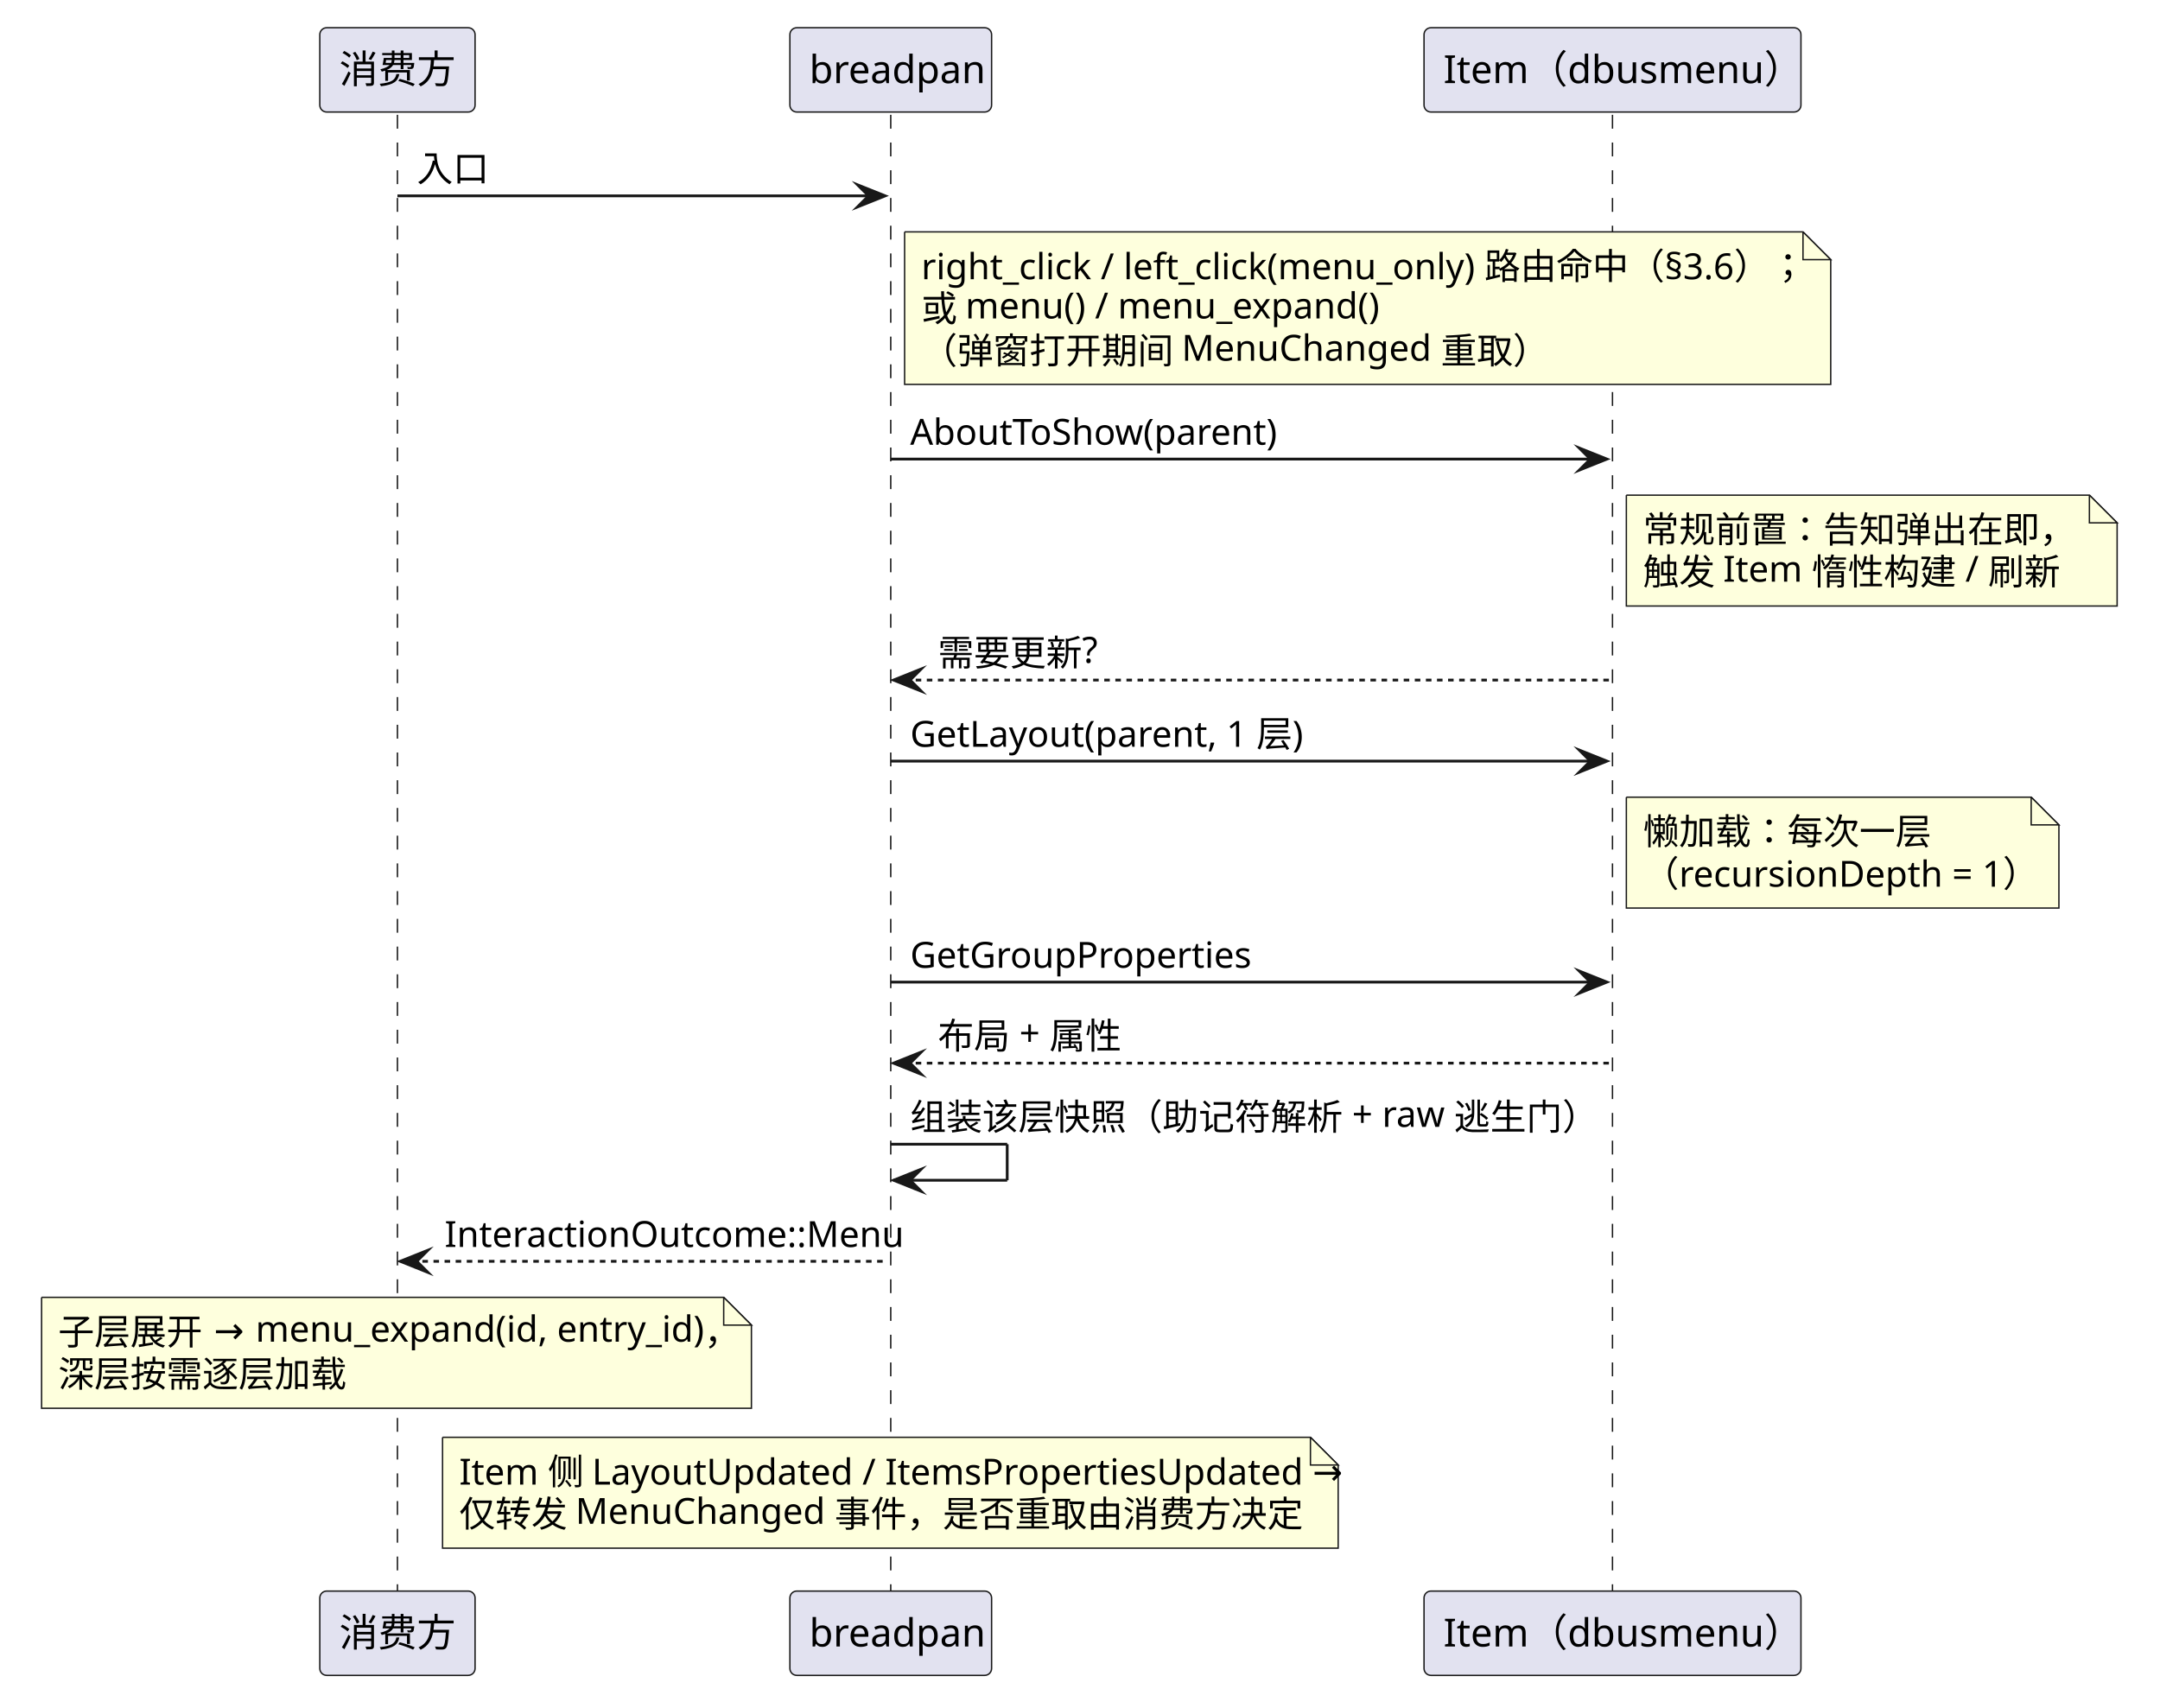
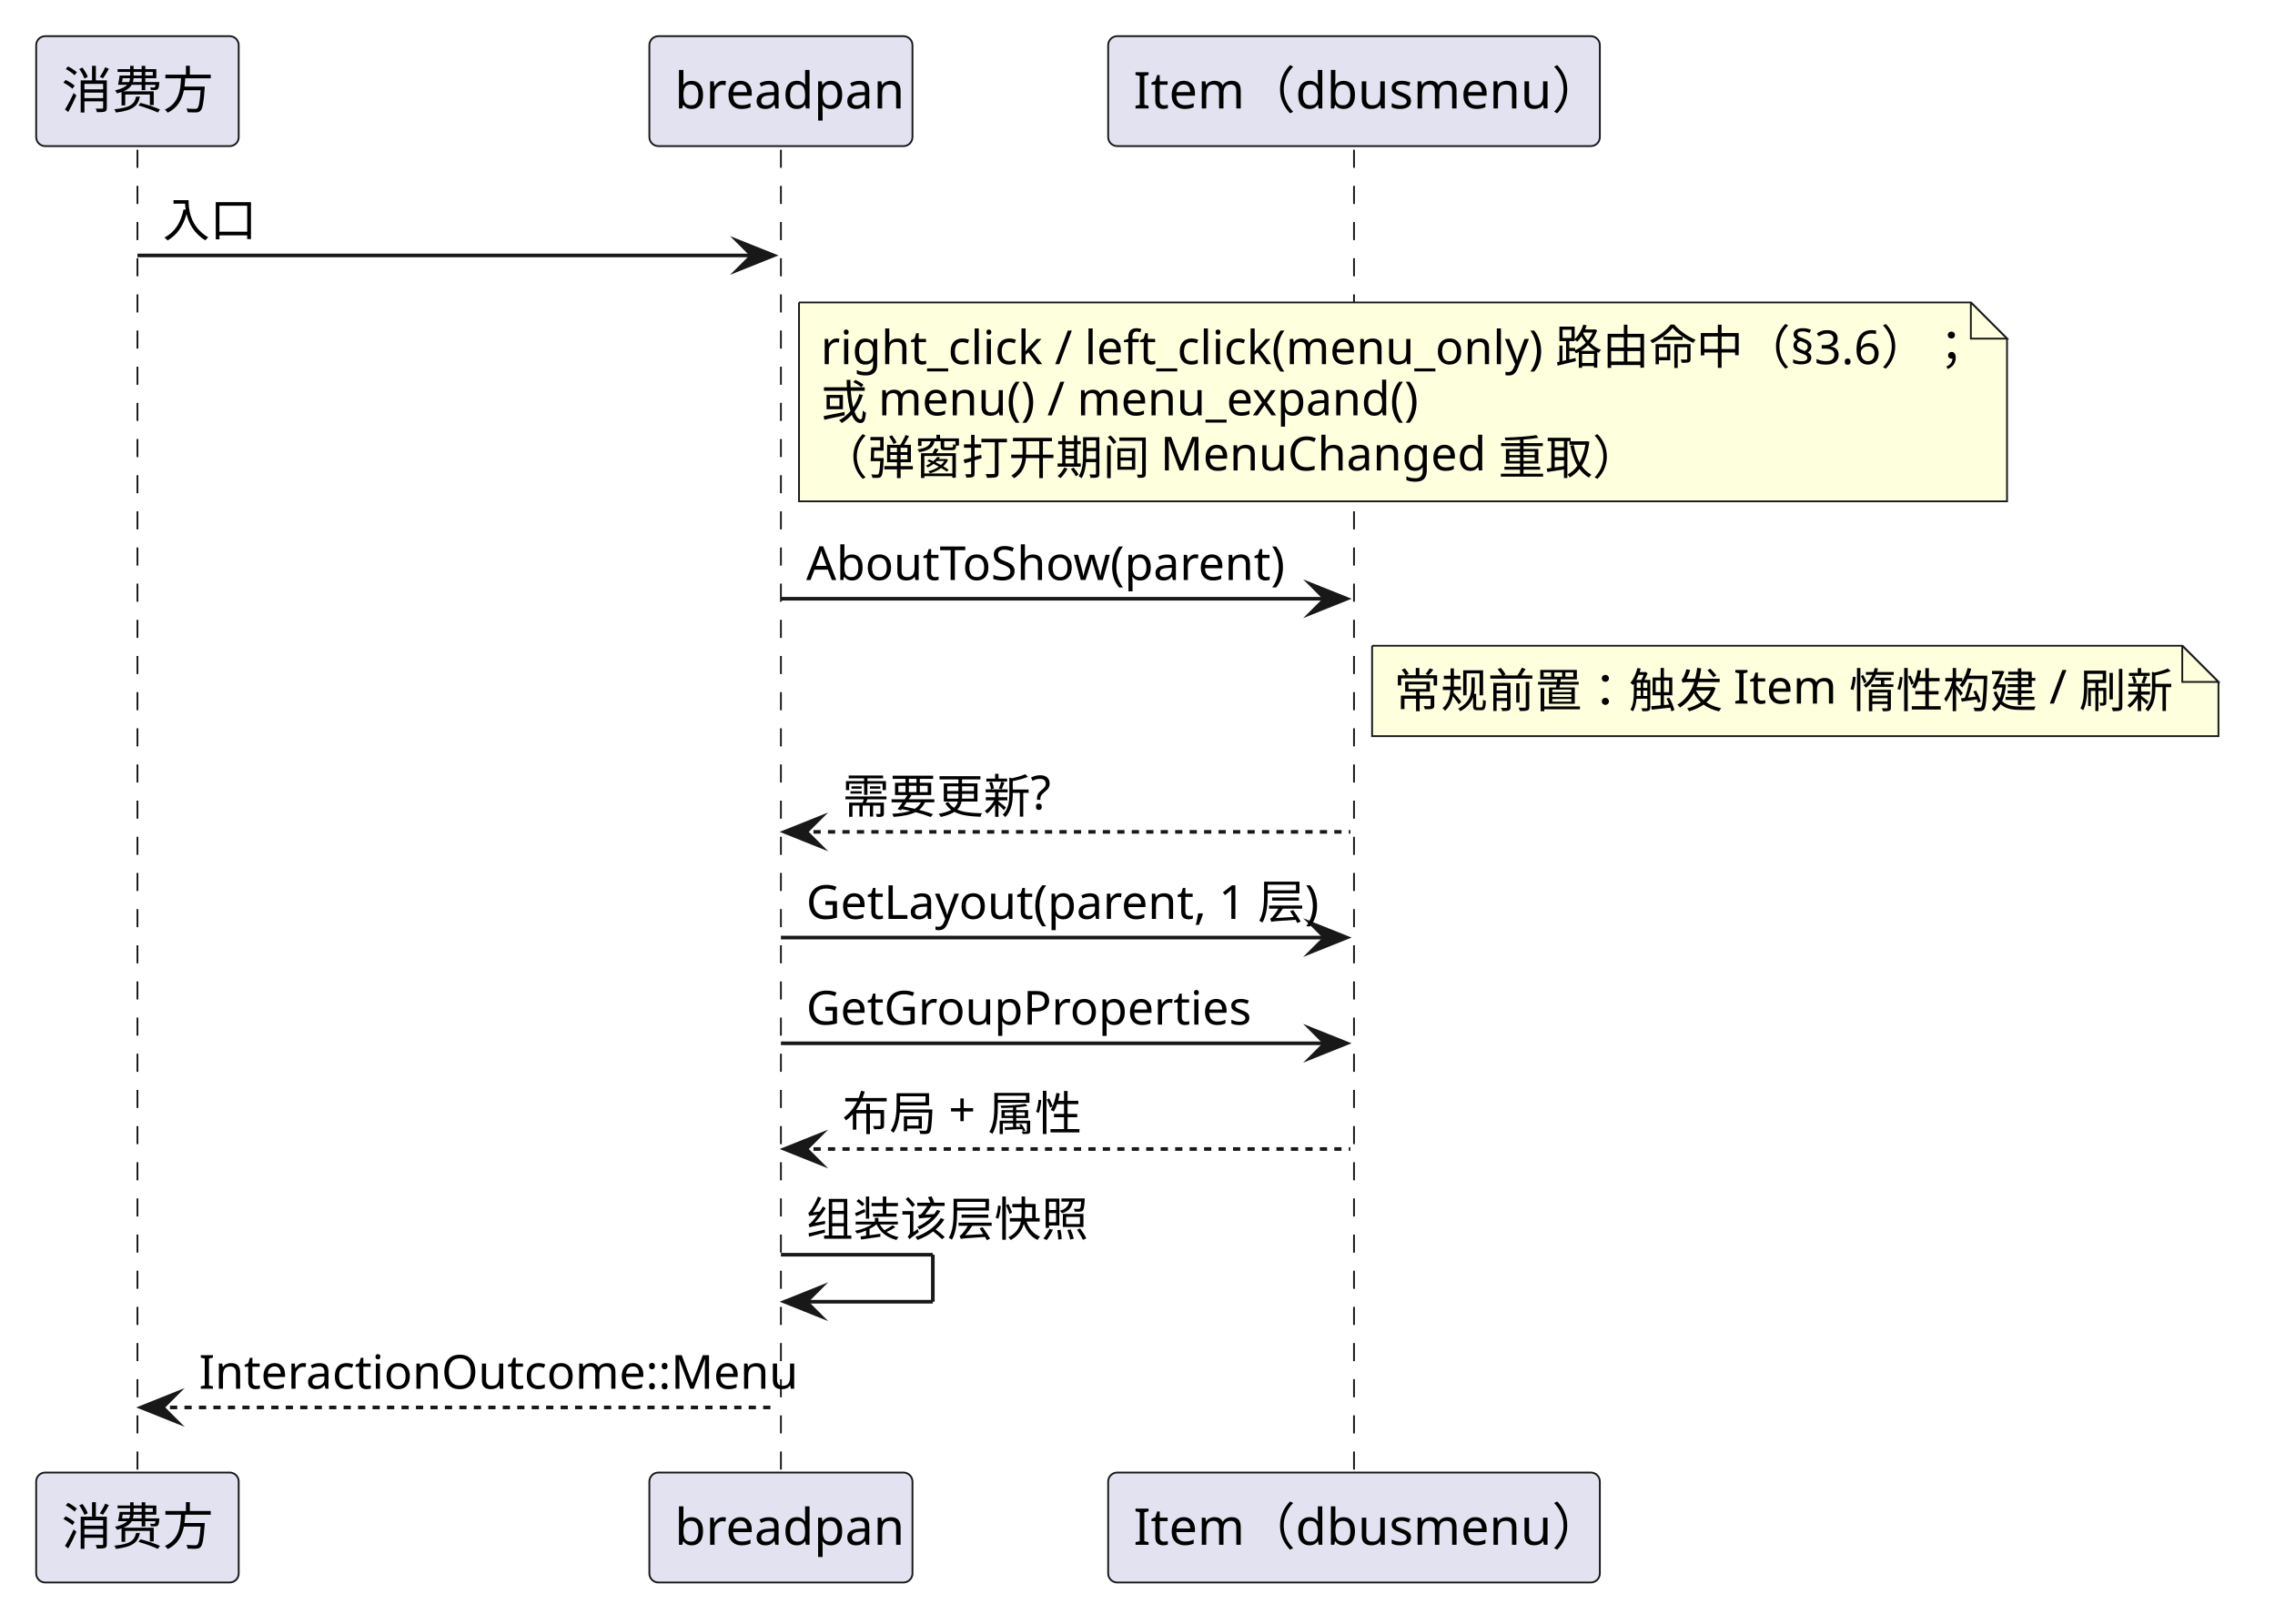
- <svg xmlns="http://www.w3.org/2000/svg" version="1.1" data-diagram-type="SEQUENCE" style="width:779px;height:616px;background:#FFFFFF;" width="779px" height="616px" viewBox="0 0 779 616" zoomAndPan="magnify" preserveAspectRatio="none" contentStyleType="text/css">
+ <svg xmlns="http://www.w3.org/2000/svg" version="1.1" data-diagram-type="SEQUENCE" style="width:629px;height:449px;background:#FFFFFF;" width="629px" height="449px" viewBox="0 0 629 449" zoomAndPan="magnify" preserveAspectRatio="none" contentStyleType="text/css">
  <defs />
  <g font-family="sans-serif" lengthAdjust="spacing">
    <g>
-       <rect x="139.835" y="41.406" width="8" height="532.453" fill="#000" fill-opacity="0" />
-       <line x1="143.335" y1="41.406" x2="143.335" y2="573.859" style="stroke:#181818;stroke-width:0.5;stroke-dasharray:5,5;" />
+       <rect x="34.5" y="41.406" width="8" height="365.813" fill="#000" fill-opacity="0" />
+       <line x1="38" y1="41.406" x2="38" y2="407.219" style="stroke:#181818;stroke-width:0.5;stroke-dasharray:5,5;" />
    </g>
    <g>
-       <rect x="317.746" y="41.406" width="8" height="532.453" fill="#000" fill-opacity="0" />
-       <line x1="321.246" y1="41.406" x2="321.246" y2="573.859" style="stroke:#181818;stroke-width:0.5;stroke-dasharray:5,5;" />
+       <rect x="212.412" y="41.406" width="8" height="365.813" fill="#000" fill-opacity="0" />
+       <line x1="215.912" y1="41.406" x2="215.912" y2="407.219" style="stroke:#181818;stroke-width:0.5;stroke-dasharray:5,5;" />
    </g>
    <g>
-       <rect x="578.042" y="41.406" width="8" height="532.453" fill="#000" fill-opacity="0" />
-       <line x1="581.542" y1="41.406" x2="581.542" y2="573.859" style="stroke:#181818;stroke-width:0.5;stroke-dasharray:5,5;" />
+       <rect x="370.861" y="41.406" width="8" height="365.813" fill="#000" fill-opacity="0" />
+       <line x1="374.361" y1="41.406" x2="374.361" y2="407.219" style="stroke:#181818;stroke-width:0.5;stroke-dasharray:5,5;" />
    </g>
-     <rect x="115.335" y="10" width="56" height="30.406" fill="#E2E2F0" style="stroke:#181818;stroke-width:0.5;" rx="2.5" ry="2.5" />
-     <text x="122.335" y="29.988" fill="#000" font-size="14" textLength="42">消费方</text>
-     <rect x="284.872" y="10" width="72.748" height="30.406" fill="#E2E2F0" style="stroke:#181818;stroke-width:0.5;" rx="2.5" ry="2.5" />
-     <text x="291.872" y="29.988" fill="#000" font-size="14" textLength="58.748">breadpan</text>
-     <rect x="513.572" y="10" width="135.939" height="30.406" fill="#E2E2F0" style="stroke:#181818;stroke-width:0.5;" rx="2.5" ry="2.5" />
-     <text x="520.572" y="29.988" fill="#000" font-size="14" textLength="121.939">Item（dbusmenu）</text>
-     <rect x="115.335" y="573.859" width="56" height="30.406" fill="#E2E2F0" style="stroke:#181818;stroke-width:0.5;" rx="2.5" ry="2.5" />
-     <text x="122.335" y="593.848" fill="#000" font-size="14" textLength="42">消费方</text>
-     <rect x="284.872" y="573.859" width="72.748" height="30.406" fill="#E2E2F0" style="stroke:#181818;stroke-width:0.5;" rx="2.5" ry="2.5" />
-     <text x="291.872" y="593.848" fill="#000" font-size="14" textLength="58.748">breadpan</text>
-     <rect x="513.572" y="573.859" width="135.939" height="30.406" fill="#E2E2F0" style="stroke:#181818;stroke-width:0.5;" rx="2.5" ry="2.5" />
-     <text x="520.572" y="593.848" fill="#000" font-size="14" textLength="121.939">Item（dbusmenu）</text>
-     <polygon points="309.246,66.641,319.246,70.641,309.246,74.641,313.246,70.641" fill="#181818" style="stroke:#181818;stroke-width:1;stroke-linejoin:miter;stroke-miterlimit:10;" />
-     <line x1="143.335" y1="70.641" x2="315.246" y2="70.641" style="stroke:#181818;stroke-width:1;" />
-     <text x="150.335" y="65.467" fill="#000" font-size="13" textLength="26">入口</text>
-     <path d="M326.246,83.641 L326.246,138.641 L660.246,138.641 L660.246,93.641 L650.246,83.641 L326.246,83.641" style="stroke:#181818;stroke-width:0.5;" fill="#FEFFDD" />
-     <path d="M650.246,83.641 L650.246,93.641 L660.246,93.641 L650.246,83.641" style="stroke:#181818;stroke-width:0.5;" fill="#FEFFDD" />
-     <text x="332.246" y="100.701" fill="#000" font-size="13" textLength="313.314">right_click / left_click(menu_only) 路由命中（§3.6）；</text>
-     <text x="332.246" y="115.936" fill="#000" font-size="13" textLength="159.358">或 menu() / menu_expand()</text>
-     <text x="332.246" y="131.17" fill="#000" font-size="13" textLength="220.435">（弹窗打开期间 MenuChanged 重取）</text>
-     <polygon points="569.542,161.578,579.542,165.578,569.542,169.578,573.542,165.578" fill="#181818" style="stroke:#181818;stroke-width:1;stroke-linejoin:miter;stroke-miterlimit:10;" />
-     <line x1="321.246" y1="165.578" x2="575.542" y2="165.578" style="stroke:#181818;stroke-width:1;" />
-     <text x="328.246" y="160.404" fill="#000" font-size="13" textLength="127.924">AboutToShow(parent)</text>
-     <path d="M586.542,178.578 L586.542,218.578 L763.542,218.578 L763.542,188.578 L753.542,178.578 L586.542,178.578" style="stroke:#181818;stroke-width:0.5;" fill="#FEFFDD" />
-     <path d="M753.542,178.578 L753.542,188.578 L763.542,188.578 L753.542,178.578" style="stroke:#181818;stroke-width:0.5;" fill="#FEFFDD" />
-     <text x="592.542" y="195.639" fill="#000" font-size="13" textLength="156">常规前置：告知弹出在即，</text>
-     <text x="592.542" y="210.873" fill="#000" font-size="13" textLength="148.345">触发 Item 惰性构建 / 刷新</text>
-     <polygon points="332.246,241.281,322.246,245.281,332.246,249.281,328.246,245.281" fill="#181818" style="stroke:#181818;stroke-width:1;stroke-linejoin:miter;stroke-miterlimit:10;" />
-     <line x1="326.246" y1="245.281" x2="580.542" y2="245.281" style="stroke:#181818;stroke-width:1;stroke-dasharray:2,2;" />
-     <text x="338.246" y="240.107" fill="#000" font-size="13" textLength="58.145">需要更新?</text>
-     <polygon points="569.542,270.516,579.542,274.516,569.542,278.516,573.542,274.516" fill="#181818" style="stroke:#181818;stroke-width:1;stroke-linejoin:miter;stroke-miterlimit:10;" />
-     <line x1="321.246" y1="274.516" x2="575.542" y2="274.516" style="stroke:#181818;stroke-width:1;" />
-     <text x="328.246" y="269.342" fill="#000" font-size="13" textLength="134.45">GetLayout(parent, 1 层)</text>
-     <path d="M586.542,287.516 L586.542,327.516 L742.542,327.516 L742.542,297.516 L732.542,287.516 L586.542,287.516" style="stroke:#181818;stroke-width:0.5;" fill="#FEFFDD" />
-     <path d="M732.542,287.516 L732.542,297.516 L742.542,297.516 L732.542,287.516" style="stroke:#181818;stroke-width:0.5;" fill="#FEFFDD" />
-     <text x="592.542" y="304.576" fill="#000" font-size="13" textLength="104">懒加载：每次一层</text>
-     <text x="592.542" y="319.811" fill="#000" font-size="13" textLength="135.167">（recursionDepth = 1）</text>
-     <polygon points="569.542,350.219,579.542,354.219,569.542,358.219,573.542,354.219" fill="#181818" style="stroke:#181818;stroke-width:1;stroke-linejoin:miter;stroke-miterlimit:10;" />
-     <line x1="321.246" y1="354.219" x2="575.542" y2="354.219" style="stroke:#181818;stroke-width:1;" />
-     <text x="328.246" y="349.045" fill="#000" font-size="13" textLength="114.778">GetGroupProperties</text>
-     <polygon points="332.246,379.453,322.246,383.453,332.246,387.453,328.246,383.453" fill="#181818" style="stroke:#181818;stroke-width:1;stroke-linejoin:miter;stroke-miterlimit:10;" />
-     <line x1="326.246" y1="383.453" x2="580.542" y2="383.453" style="stroke:#181818;stroke-width:1;stroke-dasharray:2,2;" />
-     <text x="338.246" y="378.279" fill="#000" font-size="13" textLength="65.825">布局 + 属性</text>
-     <line x1="321.246" y1="412.688" x2="363.246" y2="412.688" style="stroke:#181818;stroke-width:1;" />
-     <line x1="363.246" y1="412.688" x2="363.246" y2="425.688" style="stroke:#181818;stroke-width:1;" />
-     <line x1="322.246" y1="425.688" x2="363.246" y2="425.688" style="stroke:#181818;stroke-width:1;" />
-     <polygon points="332.246,421.688,322.246,425.688,332.246,429.688,328.246,425.688" fill="#181818" style="stroke:#181818;stroke-width:1;stroke-linejoin:miter;stroke-miterlimit:10;" />
-     <text x="328.246" y="407.514" fill="#000" font-size="13" textLength="246.296">组装该层快照（助记符解析 + raw 逃生门）</text>
-     <polygon points="154.335,450.922,144.335,454.922,154.335,458.922,150.335,454.922" fill="#181818" style="stroke:#181818;stroke-width:1;stroke-linejoin:miter;stroke-miterlimit:10;" />
-     <line x1="148.335" y1="454.922" x2="320.246" y2="454.922" style="stroke:#181818;stroke-width:1;stroke-dasharray:2,2;" />
-     <text x="160.335" y="449.748" fill="#000" font-size="13" textLength="153.912">InteractionOutcome::Menu</text>
-     <path d="M15,467.922 L15,507.922 L271,507.922 L271,477.922 L261,467.922 L15,467.922" style="stroke:#181818;stroke-width:0.5;" fill="#FEFFDD" />
-     <path d="M261,467.922 L261,477.922 L271,477.922 L261,467.922" style="stroke:#181818;stroke-width:0.5;" fill="#FEFFDD" />
-     <text x="21" y="484.982" fill="#000" font-size="13" textLength="235.67">子层展开 → menu_expand(id, entry_id)，</text>
-     <text x="21" y="500.217" fill="#000" font-size="13" textLength="104">深层按需逐层加载</text>
-     <path d="M159.609,518.391 L159.609,558.391 L482.609,558.391 L482.609,528.391 L472.609,518.391 L159.609,518.391" style="stroke:#181818;stroke-width:0.5;" fill="#FEFFDD" />
-     <path d="M472.609,518.391 L472.609,528.391 L482.609,528.391 L472.609,518.391" style="stroke:#181818;stroke-width:0.5;" fill="#FEFFDD" />
-     <text x="165.609" y="535.451" fill="#000" font-size="13" textLength="302.275">Item 侧 LayoutUpdated / ItemsPropertiesUpdated →</text>
-     <text x="165.609" y="550.686" fill="#000" font-size="13" textLength="298.435">仅转发 MenuChanged 事件，是否重取由消费方决定</text>
+     <rect x="10" y="10" width="56" height="30.406" fill="#E2E2F0" style="stroke:#181818;stroke-width:0.5;" rx="2.5" ry="2.5" />
+     <text x="17" y="29.988" fill="#000" font-size="14" textLength="42">消费方</text>
+     <rect x="179.538" y="10" width="72.748" height="30.406" fill="#E2E2F0" style="stroke:#181818;stroke-width:0.5;" rx="2.5" ry="2.5" />
+     <text x="186.538" y="29.988" fill="#000" font-size="14" textLength="58.748">breadpan</text>
+     <rect x="306.392" y="10" width="135.939" height="30.406" fill="#E2E2F0" style="stroke:#181818;stroke-width:0.5;" rx="2.5" ry="2.5" />
+     <text x="313.392" y="29.988" fill="#000" font-size="14" textLength="121.939">Item（dbusmenu）</text>
+     <rect x="10" y="407.219" width="56" height="30.406" fill="#E2E2F0" style="stroke:#181818;stroke-width:0.5;" rx="2.5" ry="2.5" />
+     <text x="17" y="427.207" fill="#000" font-size="14" textLength="42">消费方</text>
+     <rect x="179.538" y="407.219" width="72.748" height="30.406" fill="#E2E2F0" style="stroke:#181818;stroke-width:0.5;" rx="2.5" ry="2.5" />
+     <text x="186.538" y="427.207" fill="#000" font-size="14" textLength="58.748">breadpan</text>
+     <rect x="306.392" y="407.219" width="135.939" height="30.406" fill="#E2E2F0" style="stroke:#181818;stroke-width:0.5;" rx="2.5" ry="2.5" />
+     <text x="313.392" y="427.207" fill="#000" font-size="14" textLength="121.939">Item（dbusmenu）</text>
+     <polygon points="203.912,66.641,213.912,70.641,203.912,74.641,207.912,70.641" fill="#181818" style="stroke:#181818;stroke-width:1;stroke-linejoin:miter;stroke-miterlimit:10;" />
+     <line x1="38" y1="70.641" x2="209.912" y2="70.641" style="stroke:#181818;stroke-width:1;" />
+     <text x="45" y="65.467" fill="#000" font-size="13" textLength="26">入口</text>
+     <path d="M220.912,83.641 L220.912,138.641 L554.912,138.641 L554.912,93.641 L544.912,83.641 L220.912,83.641" style="stroke:#181818;stroke-width:0.5;" fill="#FEFFDD" />
+     <path d="M544.912,83.641 L544.912,93.641 L554.912,93.641 L544.912,83.641" style="stroke:#181818;stroke-width:0.5;" fill="#FEFFDD" />
+     <text x="226.912" y="100.701" fill="#000" font-size="13" textLength="313.314">right_click / left_click(menu_only) 路由命中（§3.6）；</text>
+     <text x="226.912" y="115.936" fill="#000" font-size="13" textLength="159.358">或 menu() / menu_expand()</text>
+     <text x="226.912" y="131.17" fill="#000" font-size="13" textLength="220.435">（弹窗打开期间 MenuChanged 重取）</text>
+     <polygon points="362.361,161.578,372.361,165.578,362.361,169.578,366.361,165.578" fill="#181818" style="stroke:#181818;stroke-width:1;stroke-linejoin:miter;stroke-miterlimit:10;" />
+     <line x1="215.912" y1="165.578" x2="368.361" y2="165.578" style="stroke:#181818;stroke-width:1;" />
+     <text x="222.912" y="160.404" fill="#000" font-size="13" textLength="127.924">AboutToShow(parent)</text>
+     <path d="M379.361,178.578 L379.361,203.578 L613.361,203.578 L613.361,188.578 L603.361,178.578 L379.361,178.578" style="stroke:#181818;stroke-width:0.5;" fill="#FEFFDD" />
+     <path d="M603.361,178.578 L603.361,188.578 L613.361,188.578 L603.361,178.578" style="stroke:#181818;stroke-width:0.5;" fill="#FEFFDD" />
+     <text x="385.361" y="195.639" fill="#000" font-size="13" textLength="213.345">常规前置：触发 Item 惰性构建 / 刷新</text>
+     <polygon points="226.912,226.047,216.912,230.047,226.912,234.047,222.912,230.047" fill="#181818" style="stroke:#181818;stroke-width:1;stroke-linejoin:miter;stroke-miterlimit:10;" />
+     <line x1="220.912" y1="230.047" x2="373.361" y2="230.047" style="stroke:#181818;stroke-width:1;stroke-dasharray:2,2;" />
+     <text x="232.912" y="224.873" fill="#000" font-size="13" textLength="58.145">需要更新?</text>
+     <polygon points="362.361,255.281,372.361,259.281,362.361,263.281,366.361,259.281" fill="#181818" style="stroke:#181818;stroke-width:1;stroke-linejoin:miter;stroke-miterlimit:10;" />
+     <line x1="215.912" y1="259.281" x2="368.361" y2="259.281" style="stroke:#181818;stroke-width:1;" />
+     <text x="222.912" y="254.107" fill="#000" font-size="13" textLength="134.45">GetLayout(parent, 1 层)</text>
+     <polygon points="362.361,284.516,372.361,288.516,362.361,292.516,366.361,288.516" fill="#181818" style="stroke:#181818;stroke-width:1;stroke-linejoin:miter;stroke-miterlimit:10;" />
+     <line x1="215.912" y1="288.516" x2="368.361" y2="288.516" style="stroke:#181818;stroke-width:1;" />
+     <text x="222.912" y="283.342" fill="#000" font-size="13" textLength="114.778">GetGroupProperties</text>
+     <polygon points="226.912,313.75,216.912,317.75,226.912,321.75,222.912,317.75" fill="#181818" style="stroke:#181818;stroke-width:1;stroke-linejoin:miter;stroke-miterlimit:10;" />
+     <line x1="220.912" y1="317.75" x2="373.361" y2="317.75" style="stroke:#181818;stroke-width:1;stroke-dasharray:2,2;" />
+     <text x="232.912" y="312.576" fill="#000" font-size="13" textLength="65.825">布局 + 属性</text>
+     <line x1="215.912" y1="346.984" x2="257.912" y2="346.984" style="stroke:#181818;stroke-width:1;" />
+     <line x1="257.912" y1="346.984" x2="257.912" y2="359.984" style="stroke:#181818;stroke-width:1;" />
+     <line x1="216.912" y1="359.984" x2="257.912" y2="359.984" style="stroke:#181818;stroke-width:1;" />
+     <polygon points="226.912,355.984,216.912,359.984,226.912,363.984,222.912,359.984" fill="#181818" style="stroke:#181818;stroke-width:1;stroke-linejoin:miter;stroke-miterlimit:10;" />
+     <text x="222.912" y="341.811" fill="#000" font-size="13" textLength="78">组装该层快照</text>
+     <polygon points="49,385.219,39,389.219,49,393.219,45,389.219" fill="#181818" style="stroke:#181818;stroke-width:1;stroke-linejoin:miter;stroke-miterlimit:10;" />
+     <line x1="43" y1="389.219" x2="214.912" y2="389.219" style="stroke:#181818;stroke-width:1;stroke-dasharray:2,2;" />
+     <text x="55" y="384.045" fill="#000" font-size="13" textLength="153.912">InteractionOutcome::Menu</text>
  </g>
</svg>
